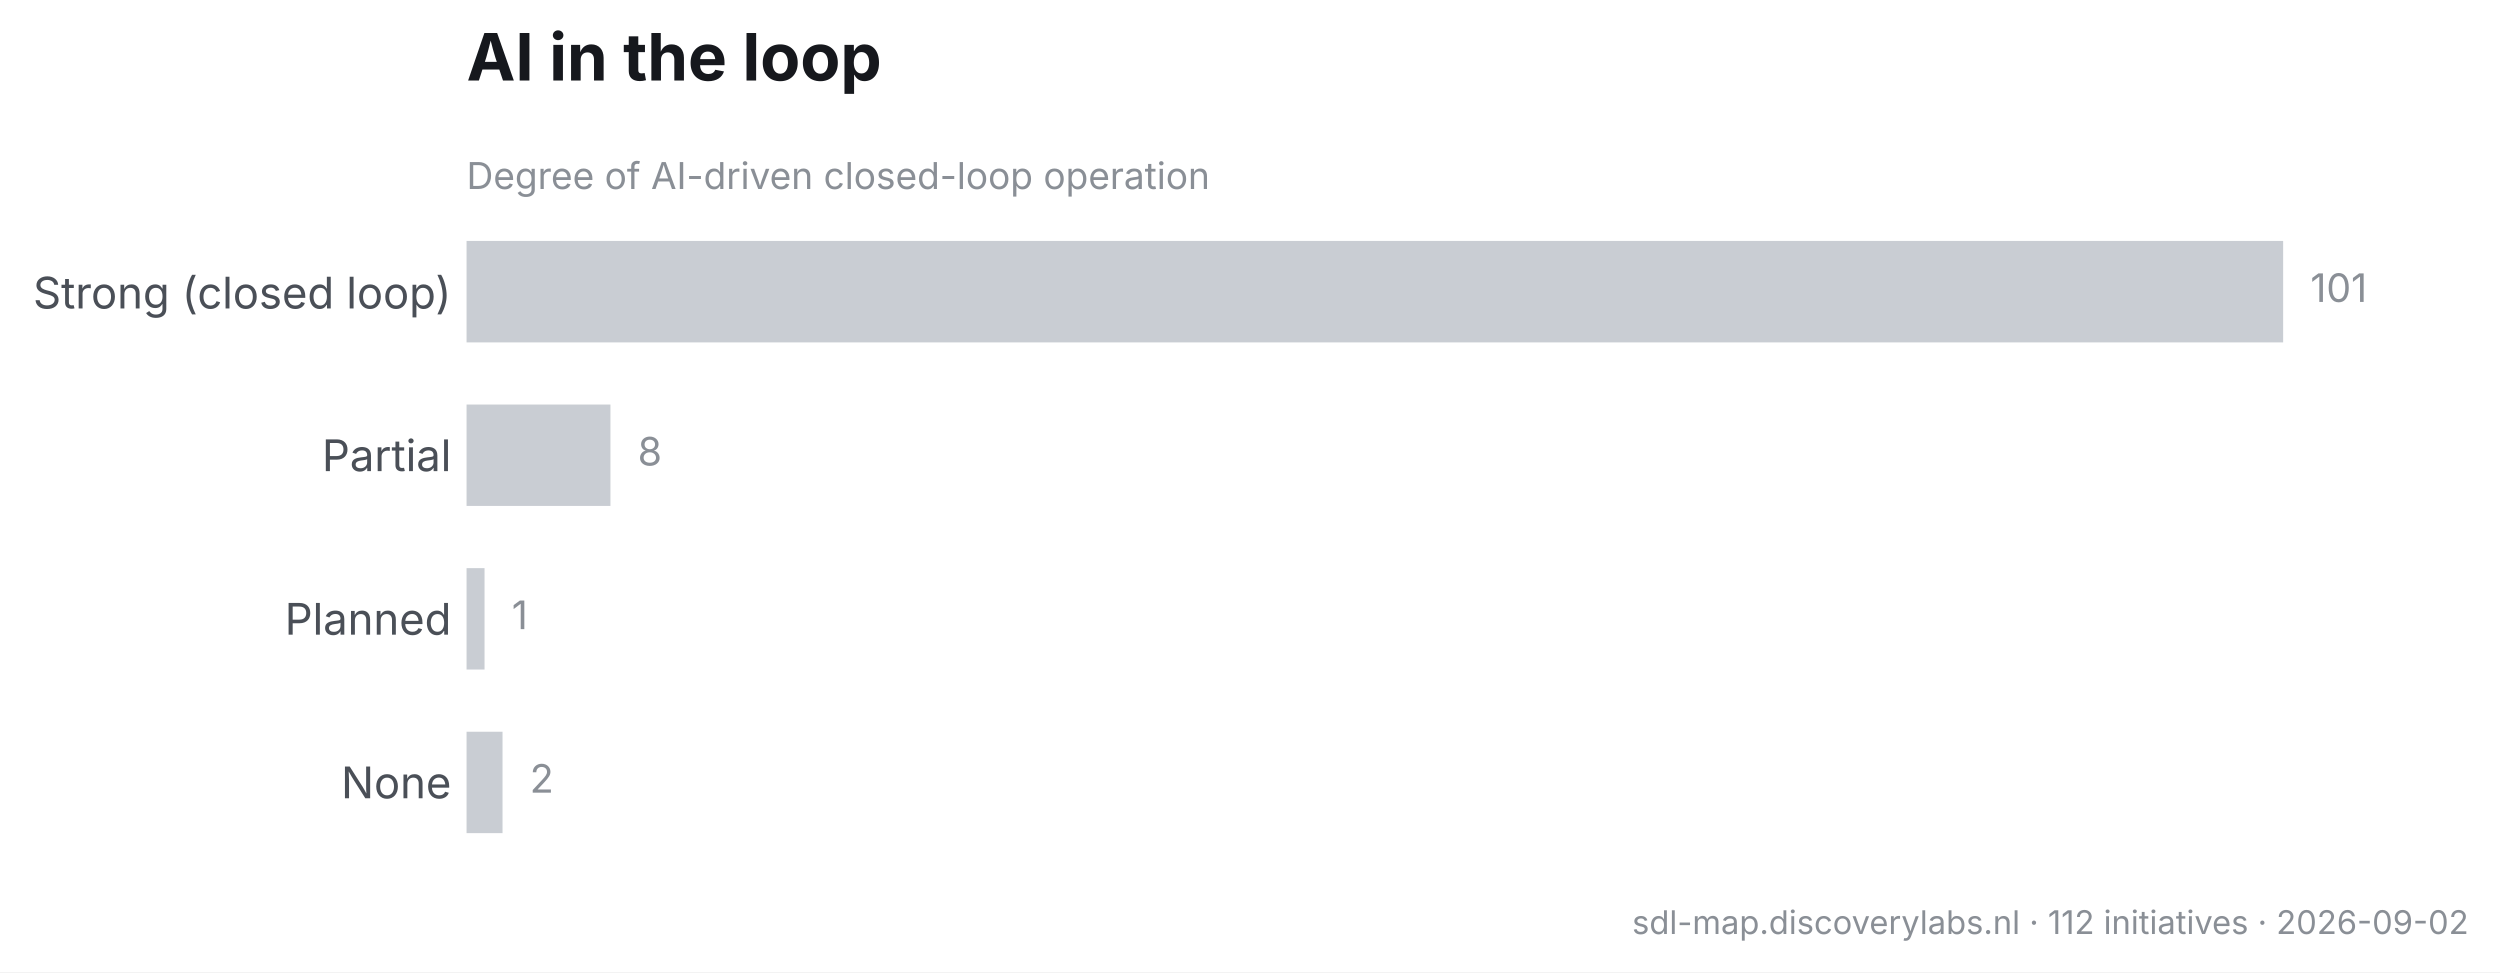
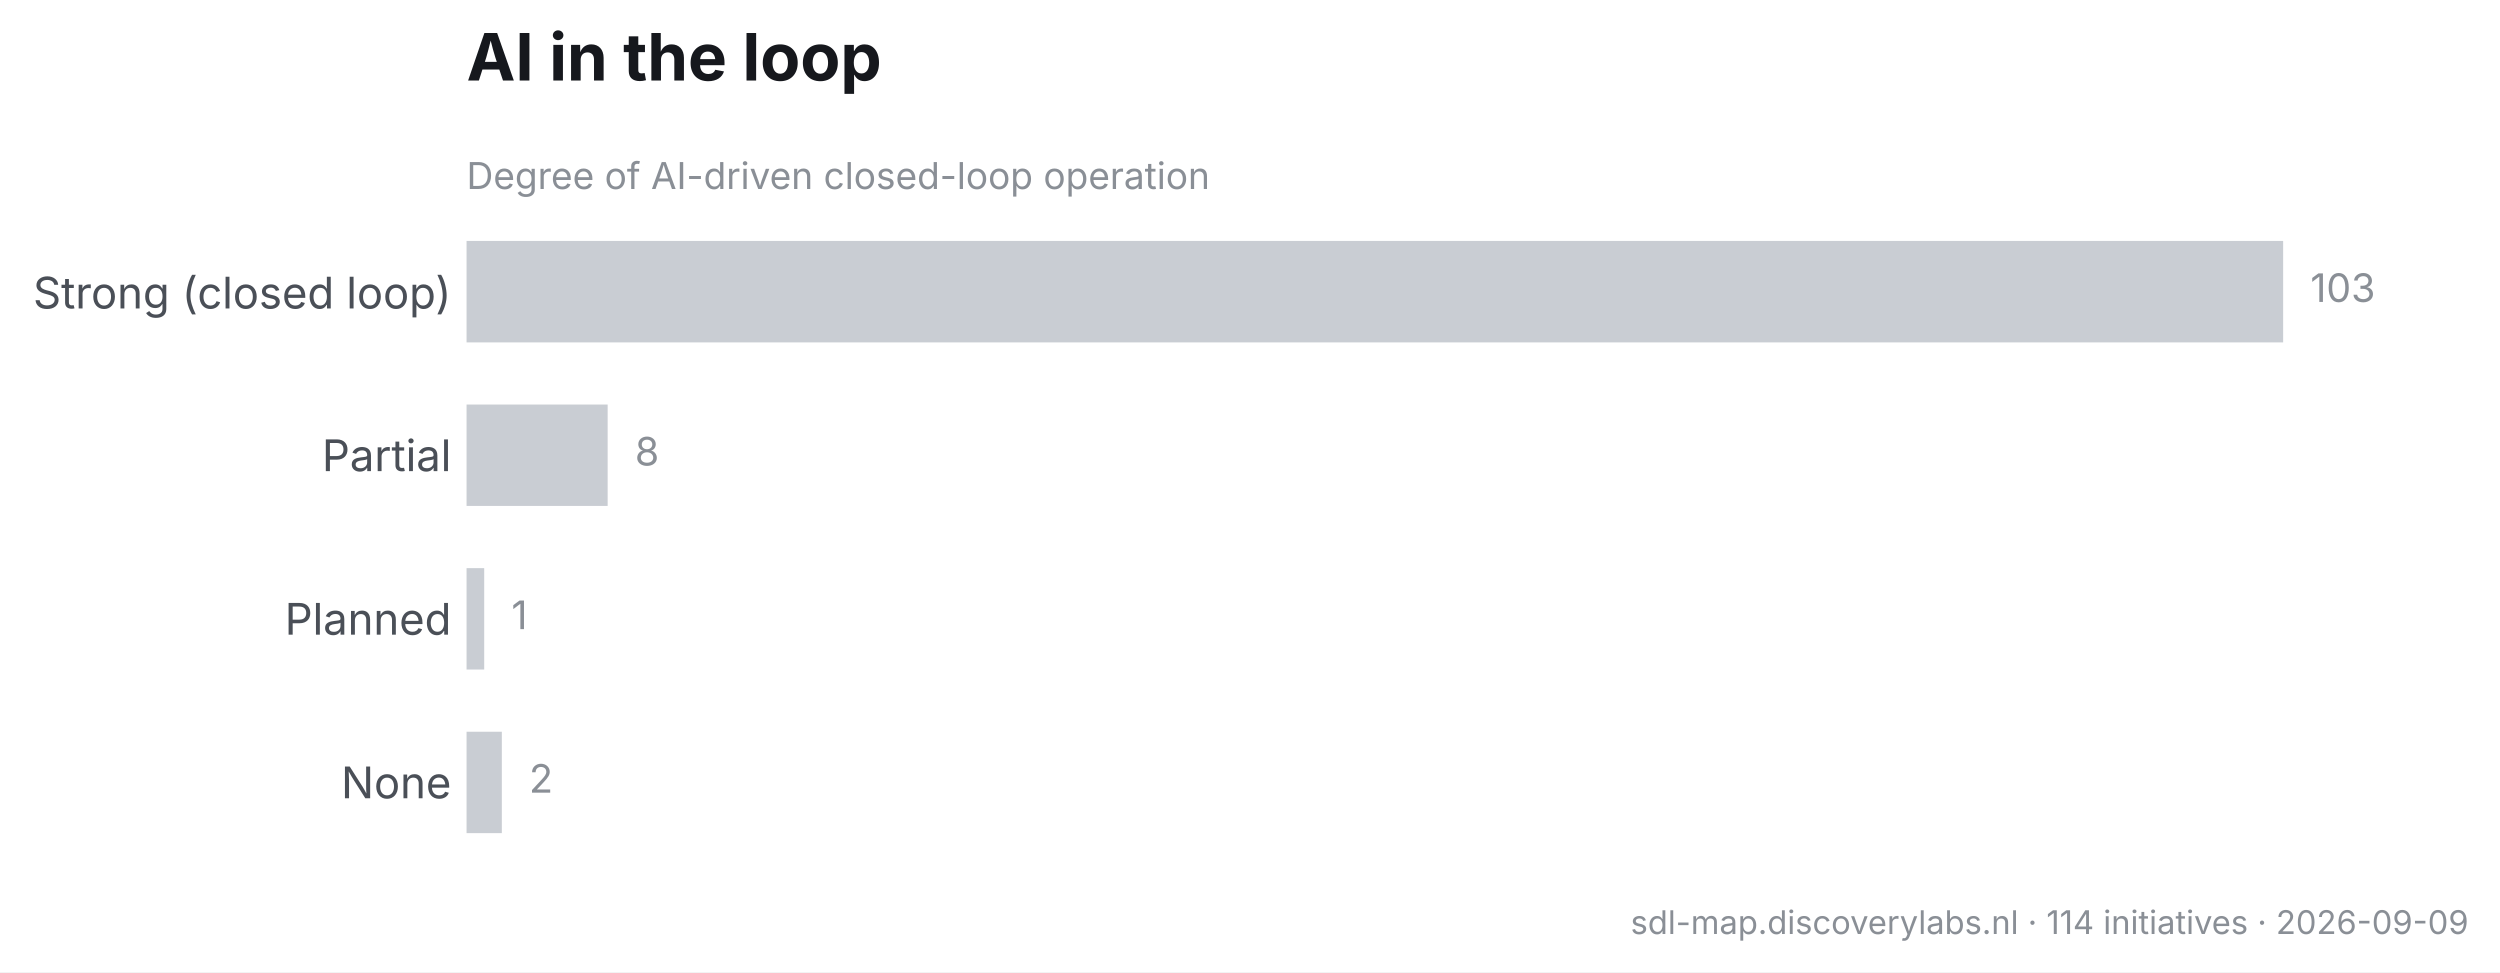
<svg xmlns="http://www.w3.org/2000/svg" width="573.399pt" height="222.984pt" viewBox="0 0 573.399 222.984" version="1.1">
  <defs>
    <style type="text/css">*{stroke-linejoin: round; stroke-linecap: butt}</style>
  </defs>
  <g id="figure_1">
    <g id="patch_1">
      <path d="M 0 222.984  L 573.399 222.984  L 573.399 0  L 0 0  z " style="fill: #ffffff" />
    </g>
    <g id="axes_1">
      <g id="patch_2">
        <path d="M 107.009 197.881  L 561.159 197.881  L 561.159 48.471  L 107.009 48.471  z " style="fill: #ffffff" />
      </g>
      <g id="matplotlib.axis_1" />
      <g id="matplotlib.axis_2">
        <g id="ytick_1">
          <g id="line2d_1" />
          <g id="text_1">
            <text style="font-size: 10px; font-family: 'Inter', 'Helvetica Neue', 'Arial', 'DejaVu Sans', 'Bitstream Vera Sans', 'Computer Modern Sans Serif', 'Lucida Grande', 'Verdana', 'Geneva', 'Lucid', 'Helvetica', 'Avant Garde', sans-serif; text-anchor: end; fill: #4a4f57" x="103.509" y="70.754" transform="rotate(-0 103.5094 70.75418)">Strong (closed loop)</text>
          </g>
        </g>
        <g id="ytick_2">
          <g id="line2d_2" />
          <g id="text_2">
            <text style="font-size: 10px; font-family: 'Inter', 'Helvetica Neue', 'Arial', 'DejaVu Sans', 'Bitstream Vera Sans', 'Computer Modern Sans Serif', 'Lucida Grande', 'Verdana', 'Geneva', 'Lucid', 'Helvetica', 'Avant Garde', sans-serif; text-anchor: end; fill: #4a4f57" x="103.509" y="108.053" transform="rotate(-0 103.5094 108.0528)">Partial</text>
          </g>
        </g>
        <g id="ytick_3">
          <g id="line2d_3" />
          <g id="text_3">
            <text style="font-size: 10px; font-family: 'Inter', 'Helvetica Neue', 'Arial', 'DejaVu Sans', 'Bitstream Vera Sans', 'Computer Modern Sans Serif', 'Lucida Grande', 'Verdana', 'Geneva', 'Lucid', 'Helvetica', 'Avant Garde', sans-serif; text-anchor: end; fill: #4a4f57" x="103.509" y="145.574" transform="rotate(-0 103.5094 145.574)">Planned</text>
          </g>
        </g>
        <g id="ytick_4">
          <g id="line2d_4" />
          <g id="text_4">
            <text style="font-size: 10px; font-family: 'Inter', 'Helvetica Neue', 'Arial', 'DejaVu Sans', 'Bitstream Vera Sans', 'Computer Modern Sans Serif', 'Lucida Grande', 'Verdana', 'Geneva', 'Lucid', 'Helvetica', 'Avant Garde', sans-serif; text-anchor: end; fill: #4a4f57" x="103.509" y="183.095" transform="rotate(-0 103.5094 183.0953)">None</text>
          </g>
        </g>
      </g>
      <g id="patch_3">
-         <path d="M 107.009 55.262  L 523.661 55.262  L 523.661 78.526  L 107.009 78.526  z " clip-path="url(#paa889aa054)" style="fill: #c9cdd3" />
+         <path d="M 107.009 55.262  L 523.661 55.262  L 523.661 78.526  L 107.009 78.526  z " clip-path="url(#pdf98a8d7ed)" style="fill: #c9cdd3" />
      </g>
      <g id="patch_4">
-         <path d="M 107.009 92.784  L 140.011 92.784  L 140.011 116.047  L 107.009 116.047  z " clip-path="url(#paa889aa054)" style="fill: #c9cdd3" />
+         <path d="M 107.009 92.784  L 139.371 92.784  L 139.371 116.047  L 107.009 116.047  z " clip-path="url(#pdf98a8d7ed)" style="fill: #c9cdd3" />
      </g>
      <g id="patch_5">
-         <path d="M 107.009 130.305  L 111.135 130.305  L 111.135 153.568  L 107.009 153.568  z " clip-path="url(#paa889aa054)" style="fill: #c9cdd3" />
+         <path d="M 107.009 130.305  L 111.055 130.305  L 111.055 153.568  L 107.009 153.568  z " clip-path="url(#pdf98a8d7ed)" style="fill: #c9cdd3" />
      </g>
      <g id="patch_6">
-         <path d="M 107.009 167.826  L 115.26 167.826  L 115.26 191.089  L 107.009 191.089  z " clip-path="url(#paa889aa054)" style="fill: #c9cdd3" />
+         <path d="M 107.009 167.826  L 115.1 167.826  L 115.1 191.089  L 107.009 191.089  z " clip-path="url(#pdf98a8d7ed)" style="fill: #c9cdd3" />
      </g>
      <g id="text_5">
-         <text style="font-size: 9px; font-family: 'Inter', 'Helvetica Neue', 'Arial', 'DejaVu Sans', 'Bitstream Vera Sans', 'Computer Modern Sans Serif', 'Lucida Grande', 'Verdana', 'Geneva', 'Lucid', 'Helvetica', 'Avant Garde', sans-serif; text-anchor: start; fill: #8a8f96" x="529.911" y="69.249" transform="rotate(-0 529.9105 69.24949)">101</text>
+         <text style="font-size: 9px; font-family: 'Inter', 'Helvetica Neue', 'Arial', 'DejaVu Sans', 'Bitstream Vera Sans', 'Computer Modern Sans Serif', 'Lucida Grande', 'Verdana', 'Geneva', 'Lucid', 'Helvetica', 'Avant Garde', sans-serif; text-anchor: start; fill: #8a8f96" x="529.911" y="69.249" transform="rotate(-0 529.9105 69.24949)">103</text>
      </g>
      <g id="text_6">
-         <text style="font-size: 9px; font-family: 'Inter', 'Helvetica Neue', 'Arial', 'DejaVu Sans', 'Bitstream Vera Sans', 'Computer Modern Sans Serif', 'Lucida Grande', 'Verdana', 'Geneva', 'Lucid', 'Helvetica', 'Avant Garde', sans-serif; text-anchor: start; fill: #8a8f96" x="146.261" y="106.771" transform="rotate(-0 146.2612 106.7707)">8</text>
+         <text style="font-size: 9px; font-family: 'Inter', 'Helvetica Neue', 'Arial', 'DejaVu Sans', 'Bitstream Vera Sans', 'Computer Modern Sans Serif', 'Lucida Grande', 'Verdana', 'Geneva', 'Lucid', 'Helvetica', 'Avant Garde', sans-serif; text-anchor: start; fill: #8a8f96" x="145.62" y="106.771" transform="rotate(-0 145.6204 106.7707)">8</text>
      </g>
      <g id="text_7">
-         <text style="font-size: 9px; font-family: 'Inter', 'Helvetica Neue', 'Arial', 'DejaVu Sans', 'Bitstream Vera Sans', 'Computer Modern Sans Serif', 'Lucida Grande', 'Verdana', 'Geneva', 'Lucid', 'Helvetica', 'Avant Garde', sans-serif; text-anchor: start; fill: #8a8f96" x="117.384" y="144.292" transform="rotate(-0 117.3844 144.292)">1</text>
+         <text style="font-size: 9px; font-family: 'Inter', 'Helvetica Neue', 'Arial', 'DejaVu Sans', 'Bitstream Vera Sans', 'Computer Modern Sans Serif', 'Lucida Grande', 'Verdana', 'Geneva', 'Lucid', 'Helvetica', 'Avant Garde', sans-serif; text-anchor: start; fill: #8a8f96" x="117.304" y="144.292" transform="rotate(-0 117.3043 144.292)">1</text>
      </g>
      <g id="text_8">
-         <text style="font-size: 9px; font-family: 'Inter', 'Helvetica Neue', 'Arial', 'DejaVu Sans', 'Bitstream Vera Sans', 'Computer Modern Sans Serif', 'Lucida Grande', 'Verdana', 'Geneva', 'Lucid', 'Helvetica', 'Avant Garde', sans-serif; text-anchor: start; fill: #8a8f96" x="121.51" y="181.813" transform="rotate(-0 121.5097 181.8132)">2</text>
+         <text style="font-size: 9px; font-family: 'Inter', 'Helvetica Neue', 'Arial', 'DejaVu Sans', 'Bitstream Vera Sans', 'Computer Modern Sans Serif', 'Lucida Grande', 'Verdana', 'Geneva', 'Lucid', 'Helvetica', 'Avant Garde', sans-serif; text-anchor: start; fill: #8a8f96" x="121.349" y="181.813" transform="rotate(-0 121.3495 181.8132)">2</text>
      </g>
      <g id="text_9">
        <text style="font-size: 8.5px; font-family: 'Inter', 'Helvetica Neue', 'Arial', 'DejaVu Sans', 'Bitstream Vera Sans', 'Computer Modern Sans Serif', 'Lucida Grande', 'Verdana', 'Geneva', 'Lucid', 'Helvetica', 'Avant Garde', sans-serif; text-anchor: start; fill: #8a8f96" x="107.009" y="43.35" transform="rotate(-0 107.0094 43.34994)">Degree of AI-driven closed-loop operation</text>
      </g>
      <g id="text_10">
        <text style="font-weight: 650; font-size: 15px; font-family: 'Inter', 'Helvetica Neue', 'Arial', 'DejaVu Sans', 'Bitstream Vera Sans', 'Computer Modern Sans Serif', 'Lucida Grande', 'Verdana', 'Geneva', 'Lucid', 'Helvetica', 'Avant Garde', sans-serif; text-anchor: start; fill: #16181d" x="107.009" y="18.471" transform="rotate(-0 107.0094 18.47109)">AI in the loop</text>
      </g>
    </g>
    <g id="text_11">
-       <text style="font-size: 7.5px; font-family: 'Inter', 'Helvetica Neue', 'Arial', 'DejaVu Sans', 'Bitstream Vera Sans', 'Computer Modern Sans Serif', 'Lucida Grande', 'Verdana', 'Geneva', 'Lucid', 'Helvetica', 'Avant Garde', sans-serif; text-anchor: end; fill: #8a8f96" x="566.199" y="214.225" transform="rotate(-0 566.1994 214.2247)">sdl-map.discoverylabs.nl · 112 initiatives · 2026-09-02</text>
+       <text style="font-size: 7.5px; font-family: 'Inter', 'Helvetica Neue', 'Arial', 'DejaVu Sans', 'Bitstream Vera Sans', 'Computer Modern Sans Serif', 'Lucida Grande', 'Verdana', 'Geneva', 'Lucid', 'Helvetica', 'Avant Garde', sans-serif; text-anchor: end; fill: #8a8f96" x="566.199" y="214.225" transform="rotate(-0 566.1994 214.2247)">sdl-map.discoverylabs.nl · 114 initiatives · 2026-09-09</text>
    </g>
  </g>
  <defs>
-     <clipPath id="paa889aa054">
+     <clipPath id="pdf98a8d7ed">
      <rect x="107.009" y="48.471" width="454.15" height="149.41" />
    </clipPath>
  </defs>
</svg>
